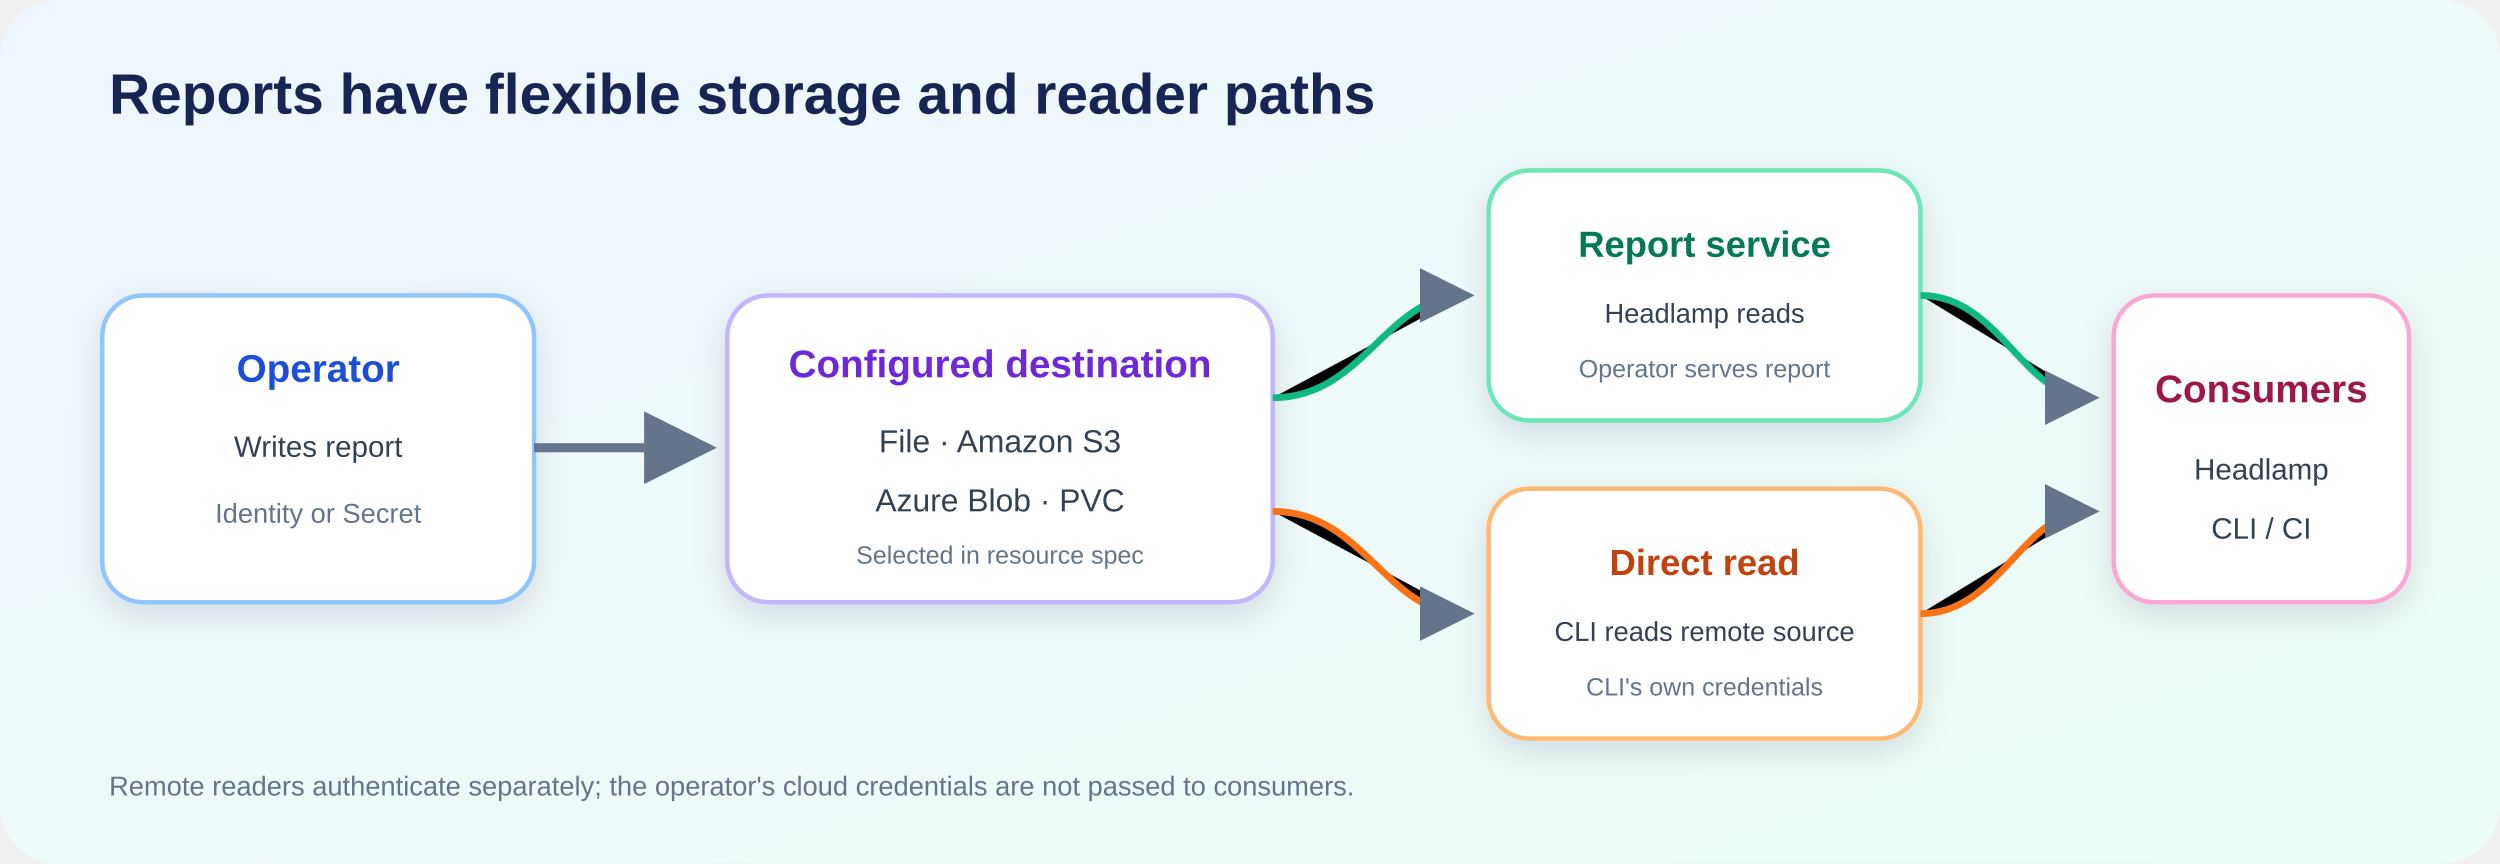
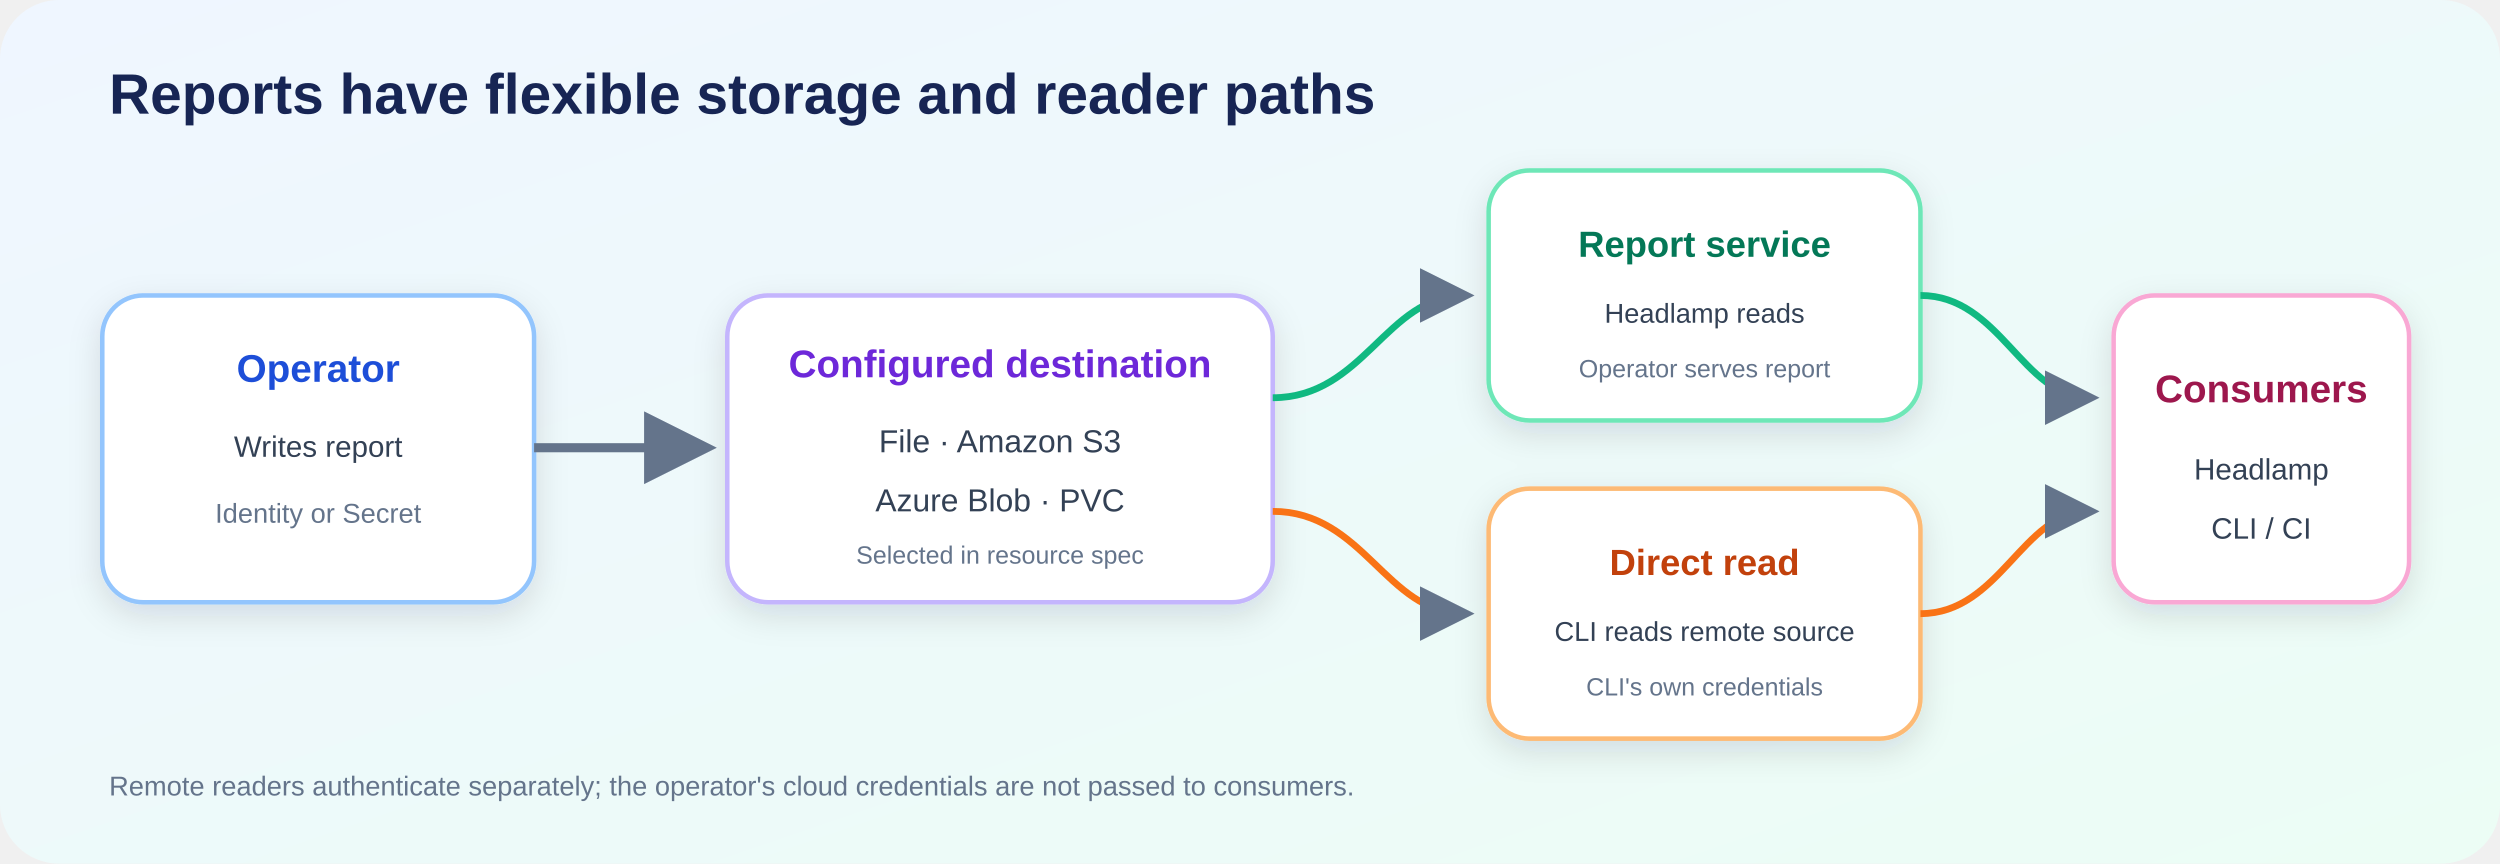
<svg xmlns="http://www.w3.org/2000/svg" width="1100" height="380" viewBox="0 0 1100 380" role="img" aria-labelledby="title desc">
  <defs>
    <linearGradient id="bg" x1="0" y1="0" x2="1" y2="1">
      <stop stop-color="#eff6ff" />
      <stop offset="1" stop-color="#ecfdf5" />
    </linearGradient>
    <marker id="a" viewBox="0 0 10 10" refX="8" refY="5" markerWidth="8" markerHeight="8" orient="auto">
      <path d="M0 0L10 5L0 10Z" fill="#64748b" />
    </marker>
    <filter id="s" x="-10%" y="-10%" width="120%" height="130%">
      <feDropShadow dx="0" dy="5" stdDeviation="7" flood-color="#1e293b" flood-opacity=".12" />
    </filter>
  </defs>
  <rect width="1100" height="380" rx="26" fill="url(#bg)" />
  <text x="48" y="50" font-family="Segoe UI,Arial,sans-serif" font-size="25" font-weight="700" fill="#172554">Reports have flexible storage and reader paths</text>
  <g filter="url(#s)">
    <rect x="45" y="130" width="190" height="135" rx="18" fill="#fff" stroke="#93c5fd" stroke-width="2" />
    <rect x="320" y="130" width="240" height="135" rx="18" fill="#fff" stroke="#c4b5fd" stroke-width="2" />
    <rect x="655" y="75" width="190" height="110" rx="18" fill="#fff" stroke="#6ee7b7" stroke-width="2" />
    <rect x="655" y="215" width="190" height="110" rx="18" fill="#fff" stroke="#fdba74" stroke-width="2" />
    <rect x="930" y="130" width="130" height="135" rx="18" fill="#fff" stroke="#f9a8d4" stroke-width="2" />
  </g>
  <text x="140" y="168" text-anchor="middle" font-family="Segoe UI,Arial,sans-serif" font-size="17" font-weight="700" fill="#1d4ed8">Operator</text>
  <text x="140" y="201" text-anchor="middle" font-family="Segoe UI,Arial,sans-serif" font-size="13" fill="#334155">Writes report</text>
  <text x="140" y="230" text-anchor="middle" font-family="Segoe UI,Arial,sans-serif" font-size="12" fill="#64748b">Identity or Secret</text>
  <text x="440" y="166" text-anchor="middle" font-family="Segoe UI,Arial,sans-serif" font-size="17" font-weight="700" fill="#6d28d9">Configured destination</text>
  <text x="440" y="199" text-anchor="middle" font-family="Segoe UI,Arial,sans-serif" font-size="14" fill="#334155">File · Amazon S3</text>
  <text x="440" y="225" text-anchor="middle" font-family="Segoe UI,Arial,sans-serif" font-size="14" fill="#334155">Azure Blob · PVC</text>
  <text x="440" y="248" text-anchor="middle" font-family="Segoe UI,Arial,sans-serif" font-size="11" fill="#64748b">Selected in resource spec</text>
  <text x="750" y="113" text-anchor="middle" font-family="Segoe UI,Arial,sans-serif" font-size="16" font-weight="700" fill="#047857">Report service</text>
  <text x="750" y="142" text-anchor="middle" font-family="Segoe UI,Arial,sans-serif" font-size="12" fill="#334155">Headlamp reads</text>
  <text x="750" y="166" text-anchor="middle" font-family="Segoe UI,Arial,sans-serif" font-size="11" fill="#64748b">Operator serves report</text>
  <text x="750" y="253" text-anchor="middle" font-family="Segoe UI,Arial,sans-serif" font-size="16" font-weight="700" fill="#c2410c">Direct read</text>
  <text x="750" y="282" text-anchor="middle" font-family="Segoe UI,Arial,sans-serif" font-size="12" fill="#334155">CLI reads remote source</text>
  <text x="750" y="306" text-anchor="middle" font-family="Segoe UI,Arial,sans-serif" font-size="11" fill="#64748b">CLI's own credentials</text>
  <text x="995" y="177" text-anchor="middle" font-family="Segoe UI,Arial,sans-serif" font-size="17" font-weight="700" fill="#9d174d">Consumers</text>
  <text x="995" y="211" text-anchor="middle" font-family="Segoe UI,Arial,sans-serif" font-size="13" fill="#334155">Headlamp</text>
  <text x="995" y="237" text-anchor="middle" font-family="Segoe UI,Arial,sans-serif" font-size="13" fill="#334155">CLI / CI</text>
-   <path d="M235 197H309" stroke="#64748b" stroke-width="4" marker-end="url(#a)" />
-   <path d="M560 175C600 175 610 130 644 130" stroke="#10b981" stroke-width="3" marker-end="url(#a)" />
-   <path d="M560 225C600 225 610 270 644 270" stroke="#f97316" stroke-width="3" marker-end="url(#a)" />
-   <path d="M845 130C880 130 890 175 919 175" stroke="#10b981" stroke-width="3" marker-end="url(#a)" />
-   <path d="M845 270C880 270 890 225 919 225" stroke="#f97316" stroke-width="3" marker-end="url(#a)" />
+   <path fill="none" d="M235 197H309" stroke="#64748b" stroke-width="4" marker-end="url(#a)" />
+   <path fill="none" d="M560 175C600 175 610 130 644 130" stroke="#10b981" stroke-width="3" marker-end="url(#a)" />
+   <path fill="none" d="M560 225C600 225 610 270 644 270" stroke="#f97316" stroke-width="3" marker-end="url(#a)" />
+   <path fill="none" d="M845 130C880 130 890 175 919 175" stroke="#10b981" stroke-width="3" marker-end="url(#a)" />
+   <path fill="none" d="M845 270C880 270 890 225 919 225" stroke="#f97316" stroke-width="3" marker-end="url(#a)" />
  <text x="48" y="350" font-family="Segoe UI,Arial,sans-serif" font-size="12" fill="#64748b">Remote readers authenticate separately; the operator's cloud credentials are not passed to consumers.</text>
</svg>
